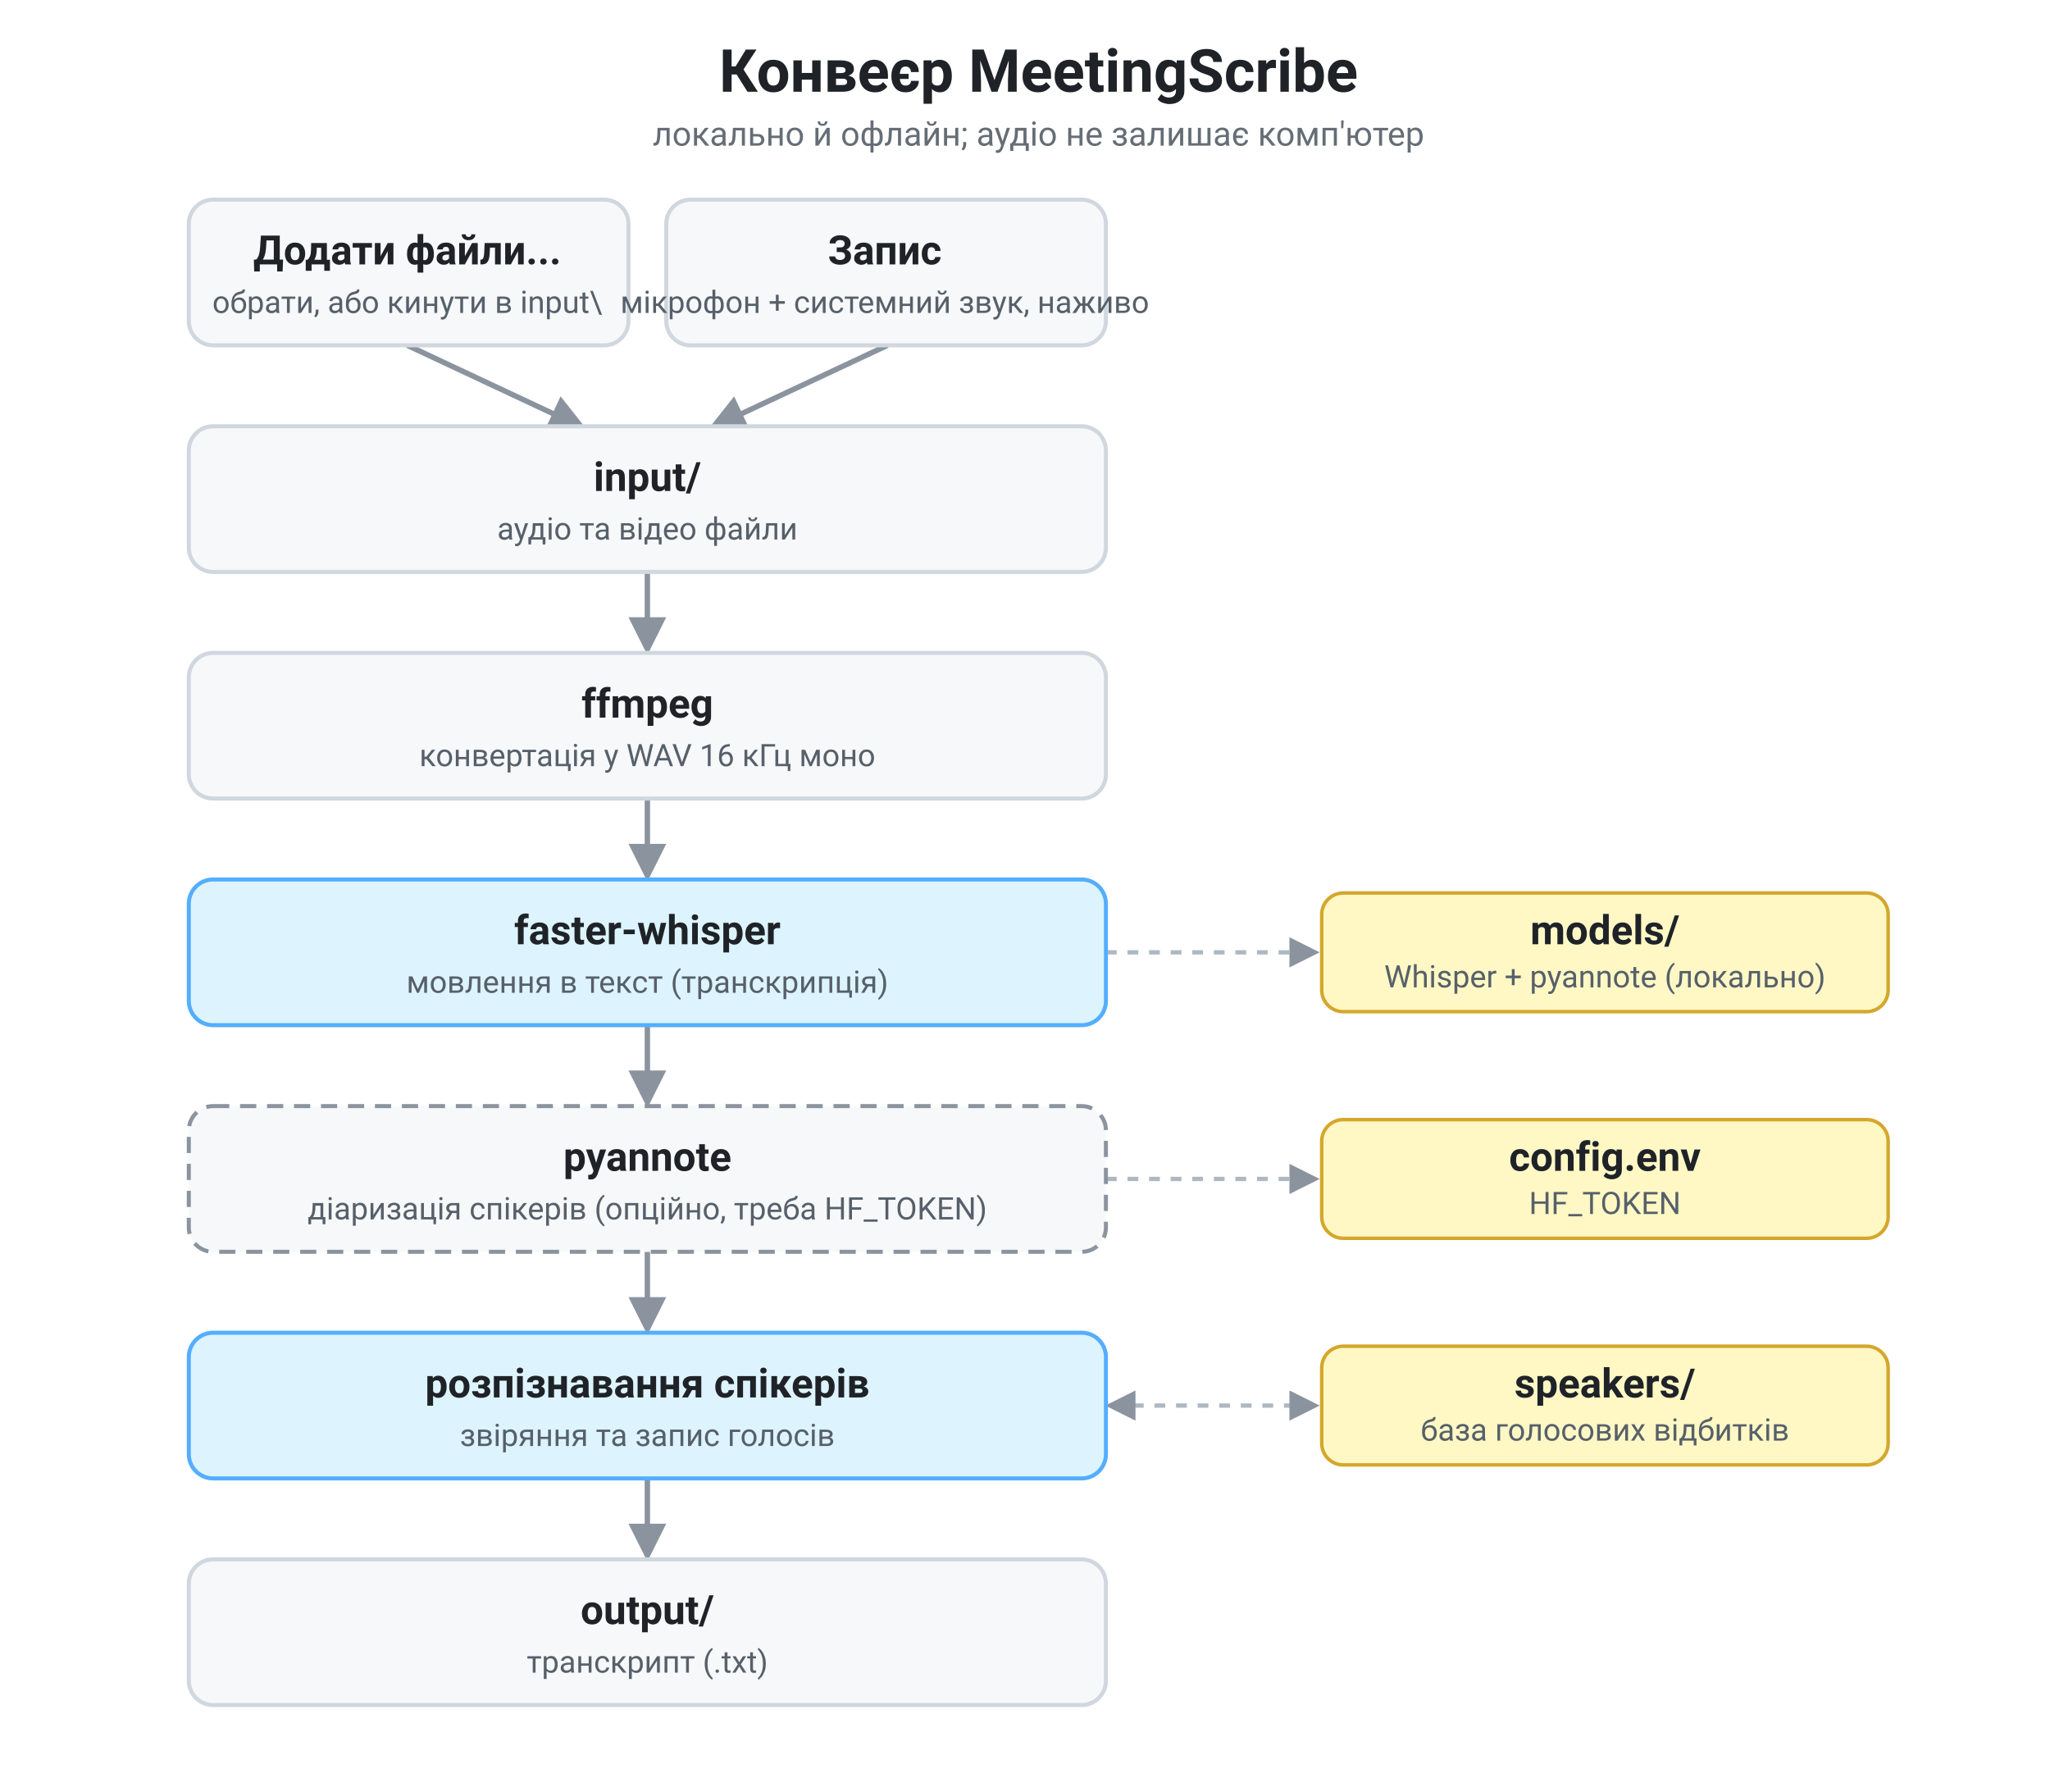
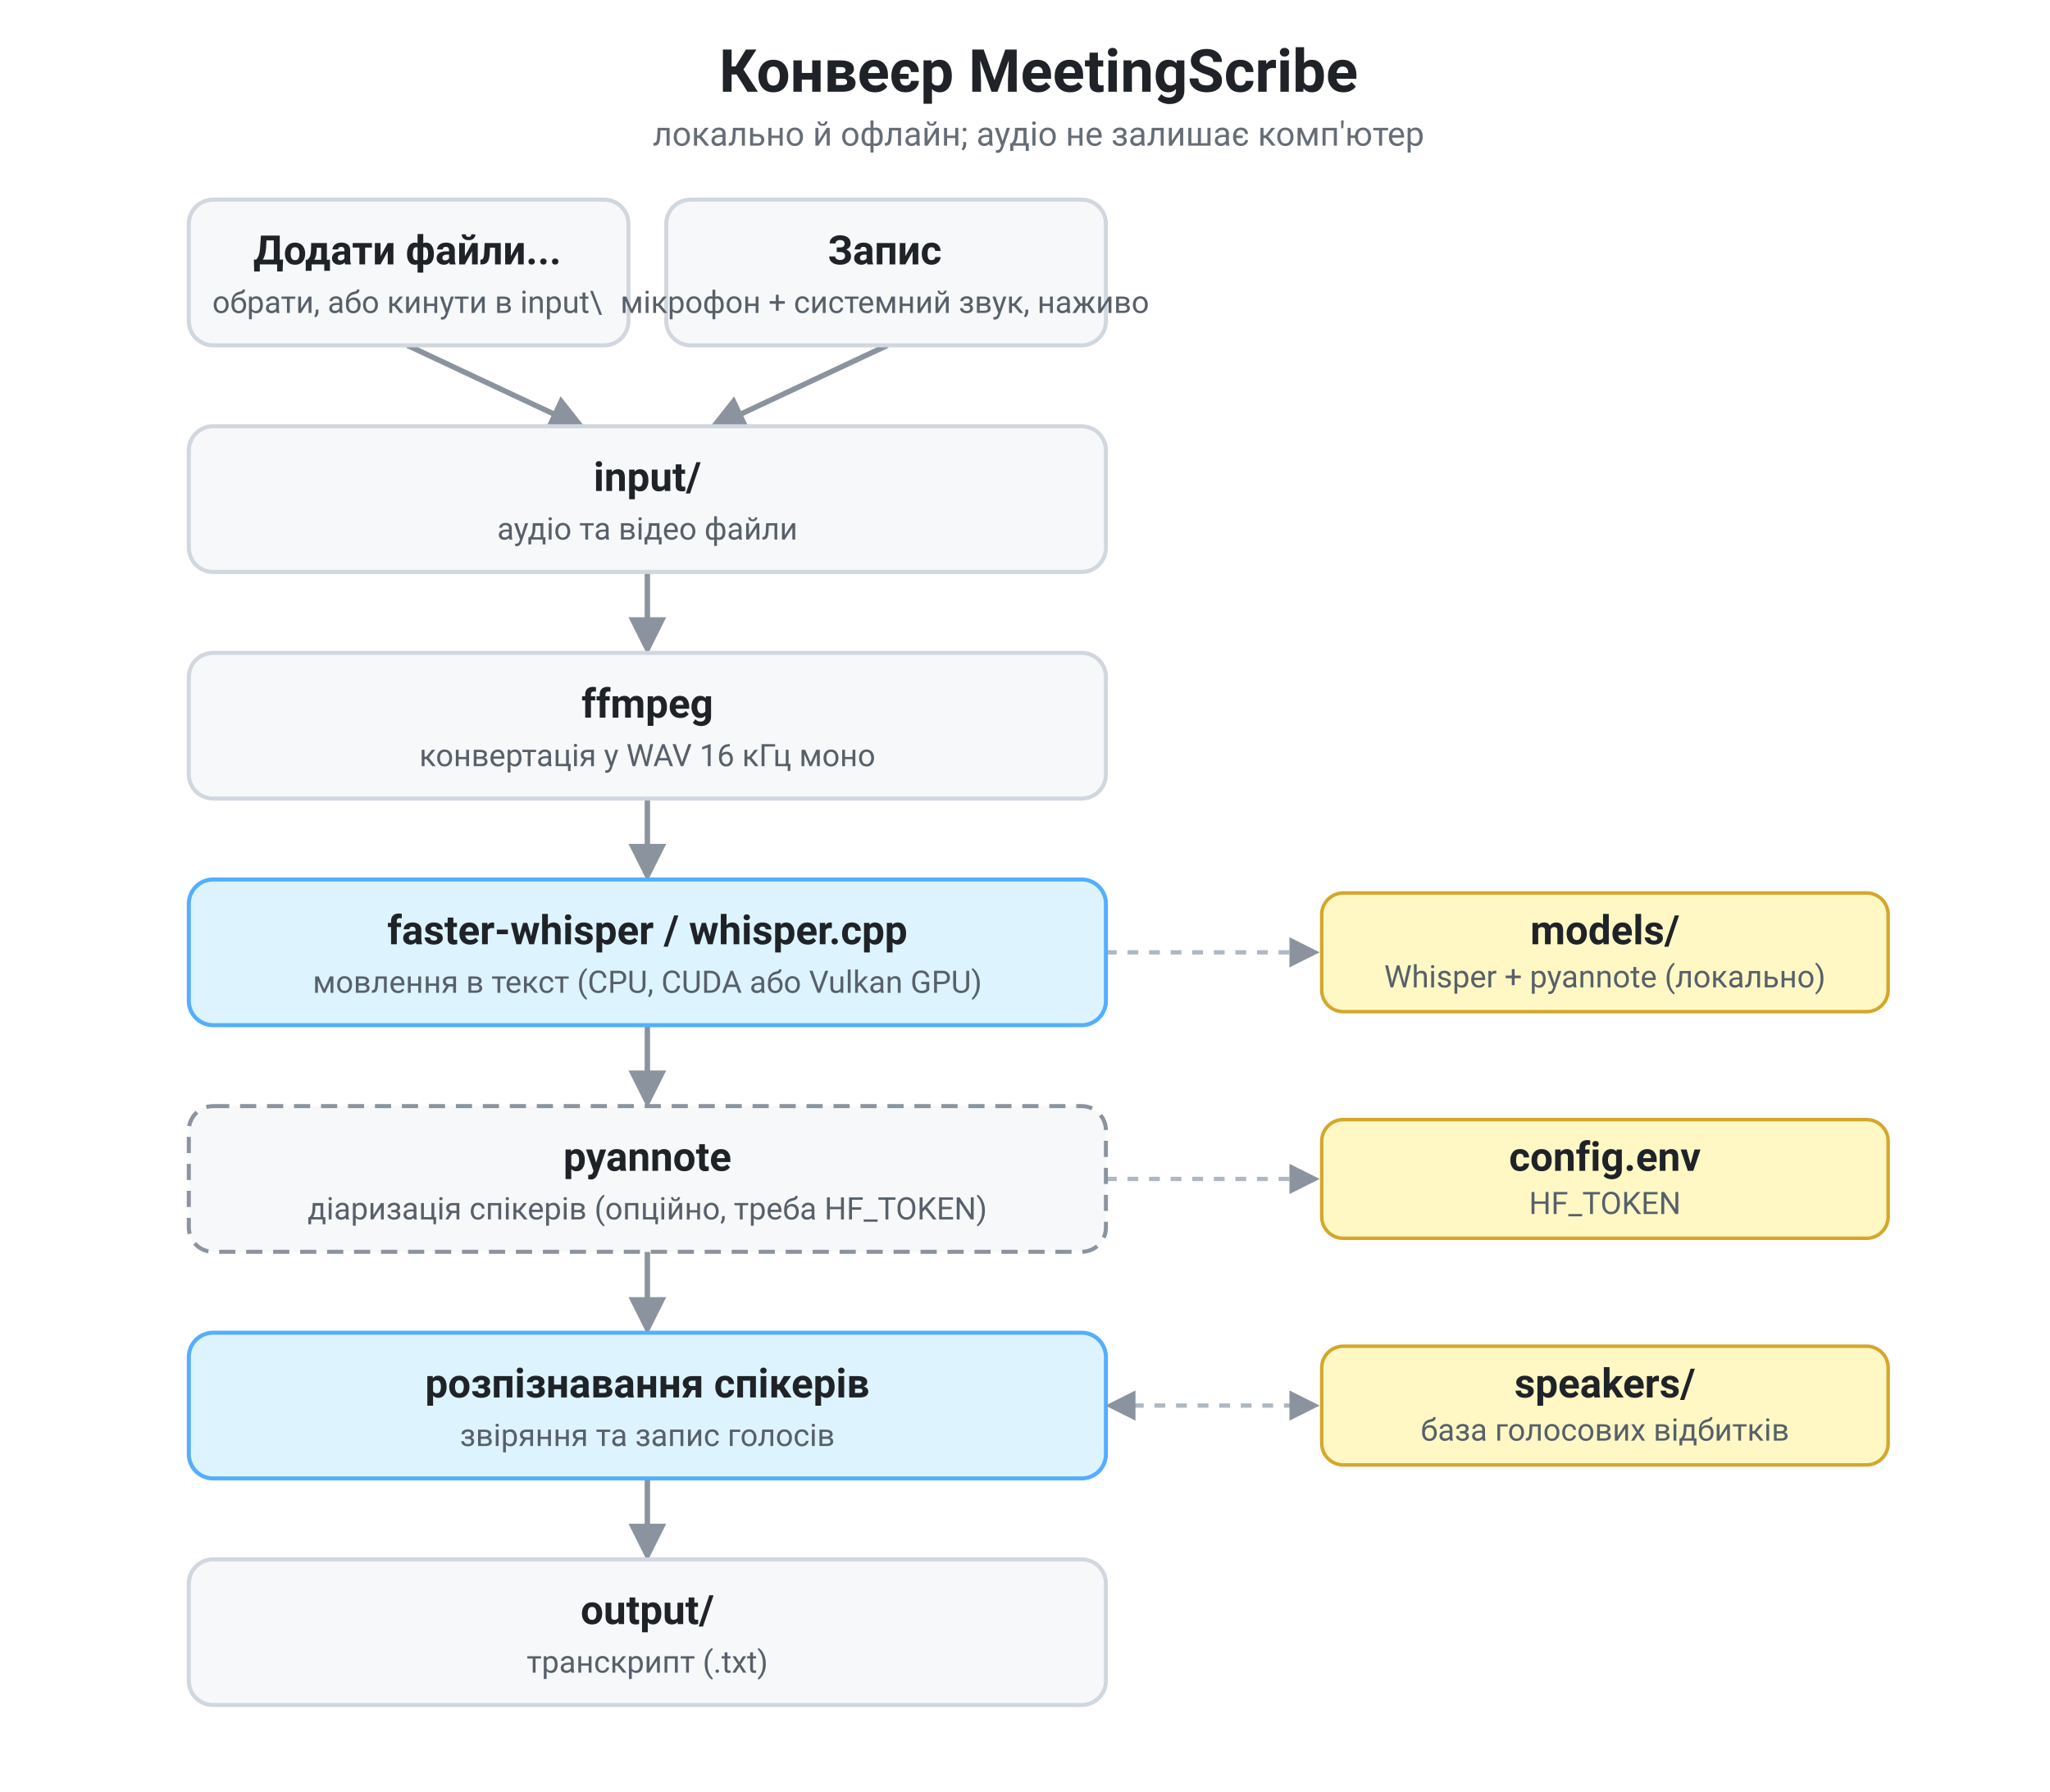
<svg xmlns="http://www.w3.org/2000/svg" width="760" height="664" viewBox="0 0 760 664" font-family="'Segoe UI', -apple-system, Roboto, Helvetica, Arial, sans-serif">
  <style>
    .title    { fill:#1f2328; font-size:22px; font-weight:700; }
    .subtitle { fill:#656d76; font-size:12.5px; }
    .box      { fill:#f6f8fa; stroke:#d0d7de; stroke-width:1.5; }
    .box-accent { fill:#ddf4ff; stroke:#54aeff; stroke-width:1.5; }
    .box-opt  { fill:#f6f8fa; stroke:#8b949e; stroke-width:1.5; stroke-dasharray:6 4; }
    .res      { fill:#fff8c5; stroke:#d4a72c; stroke-width:1.3; }
    .label    { fill:#1f2328; font-size:15px; font-weight:600; }
    .label-sm { fill:#57606a; font-size:11.5px; }
    .flow     { stroke:#8b949e; stroke-width:2; fill:none; }
    .dash     { stroke:#afb8c1; stroke-width:1.6; stroke-dasharray:4 4; fill:none; }
    .ahead    { fill:#8b949e; }
    text { text-anchor:middle; }
    @media (prefers-color-scheme: dark) {
      .title    { fill:#e6edf3; }
      .subtitle { fill:#8b949e; }
      .box      { fill:#161b22; stroke:#30363d; }
      .box-accent { fill:#0d2d4e; stroke:#1f6feb; }
      .box-opt  { fill:#161b22; stroke:#6e7681; }
      .res      { fill:#2b2712; stroke:#9e8420; }
      .label    { fill:#e6edf3; }
      .label-sm { fill:#9198a1; }
      .flow     { stroke:#6e7681; }
      .dash     { stroke:#484f58; }
      .ahead    { fill:#6e7681; }
    }
  </style>
  <defs>
    <marker id="arrow" viewBox="0 0 10 10" refX="8" refY="5" markerWidth="7" markerHeight="7" orient="auto-start-reverse">
      <path class="ahead" d="M0,0 L10,5 L0,10 z" />
    </marker>
  </defs>
  <text class="title" x="385" y="34">Конвеєр MeetingScribe</text>
  <text class="subtitle" x="385" y="54">локально й офлайн; аудіо не залишає комп'ютер</text>
  <path class="flow" marker-end="url(#arrow)" d="M151,128 L215,158" />
  <path class="flow" marker-end="url(#arrow)" d="M329,128 L265,158" />
  <path class="flow" marker-end="url(#arrow)" d="M240,212 L240,240" />
  <path class="flow" marker-end="url(#arrow)" d="M240,296 L240,324" />
  <path class="flow" marker-end="url(#arrow)" d="M240,380 L240,408" />
  <path class="flow" marker-end="url(#arrow)" d="M240,464 L240,492" />
  <path class="flow" marker-end="url(#arrow)" d="M240,548 L240,576" />
  <path class="dash" marker-end="url(#arrow)" d="M410,353 L487,353" />
  <path class="dash" marker-end="url(#arrow)" d="M410,437 L487,437" />
  <path class="dash" marker-start="url(#arrow)" marker-end="url(#arrow)" d="M412,521 L487,521" />
  <rect class="box" x="70" y="74" width="163" height="54" rx="9" />
  <text class="label" x="151" y="98">Додати файли...</text>
  <text class="label-sm" x="151" y="116">обрати, або кинути в input\</text>
  <rect class="box" x="247" y="74" width="163" height="54" rx="9" />
  <text class="label" x="328" y="98">Запис</text>
  <text class="label-sm" x="328" y="116">мікрофон + системний звук, наживо</text>
  <rect class="box" x="70" y="158" width="340" height="54" rx="9" />
  <text class="label" x="240" y="182">input/</text>
  <text class="label-sm" x="240" y="200">аудіо та відео файли</text>
  <rect class="box" x="70" y="242" width="340" height="54" rx="9" />
  <text class="label" x="240" y="266">ffmpeg</text>
  <text class="label-sm" x="240" y="284">конвертація у WAV 16 кГц моно</text>
  <rect class="box-accent" x="70" y="326" width="340" height="54" rx="9" />
-   <text class="label" x="240" y="350">faster-whisper</text>
-   <text class="label-sm" x="240" y="368">мовлення в текст (транскрипція)</text>
+   <text class="label" x="240" y="350">faster-whisper / whisper.cpp</text>
+   <text class="label-sm" x="240" y="368">мовлення в текст (CPU, CUDA або Vulkan GPU)</text>
  <rect class="box-opt" x="70" y="410" width="340" height="54" rx="9" />
  <text class="label" x="240" y="434">pyannote</text>
  <text class="label-sm" x="240" y="452">діаризація спікерів (опційно, треба HF_TOKEN)</text>
  <rect class="box-accent" x="70" y="494" width="340" height="54" rx="9" />
  <text class="label" x="240" y="518">розпізнавання спікерів</text>
  <text class="label-sm" x="240" y="536">звіряння та запис голосів</text>
  <rect class="box" x="70" y="578" width="340" height="54" rx="9" />
  <text class="label" x="240" y="602">output/</text>
  <text class="label-sm" x="240" y="620">транскрипт (.txt)</text>
  <rect class="res" x="490" y="331" width="210" height="44" rx="8" />
  <text class="label" x="595" y="350">models/</text>
  <text class="label-sm" x="595" y="366">Whisper + pyannote (локально)</text>
  <rect class="res" x="490" y="415" width="210" height="44" rx="8" />
  <text class="label" x="595" y="434">config.env</text>
  <text class="label-sm" x="595" y="450">HF_TOKEN</text>
  <rect class="res" x="490" y="499" width="210" height="44" rx="8" />
  <text class="label" x="595" y="518">speakers/</text>
  <text class="label-sm" x="595" y="534">база голосових відбитків</text>
</svg>
